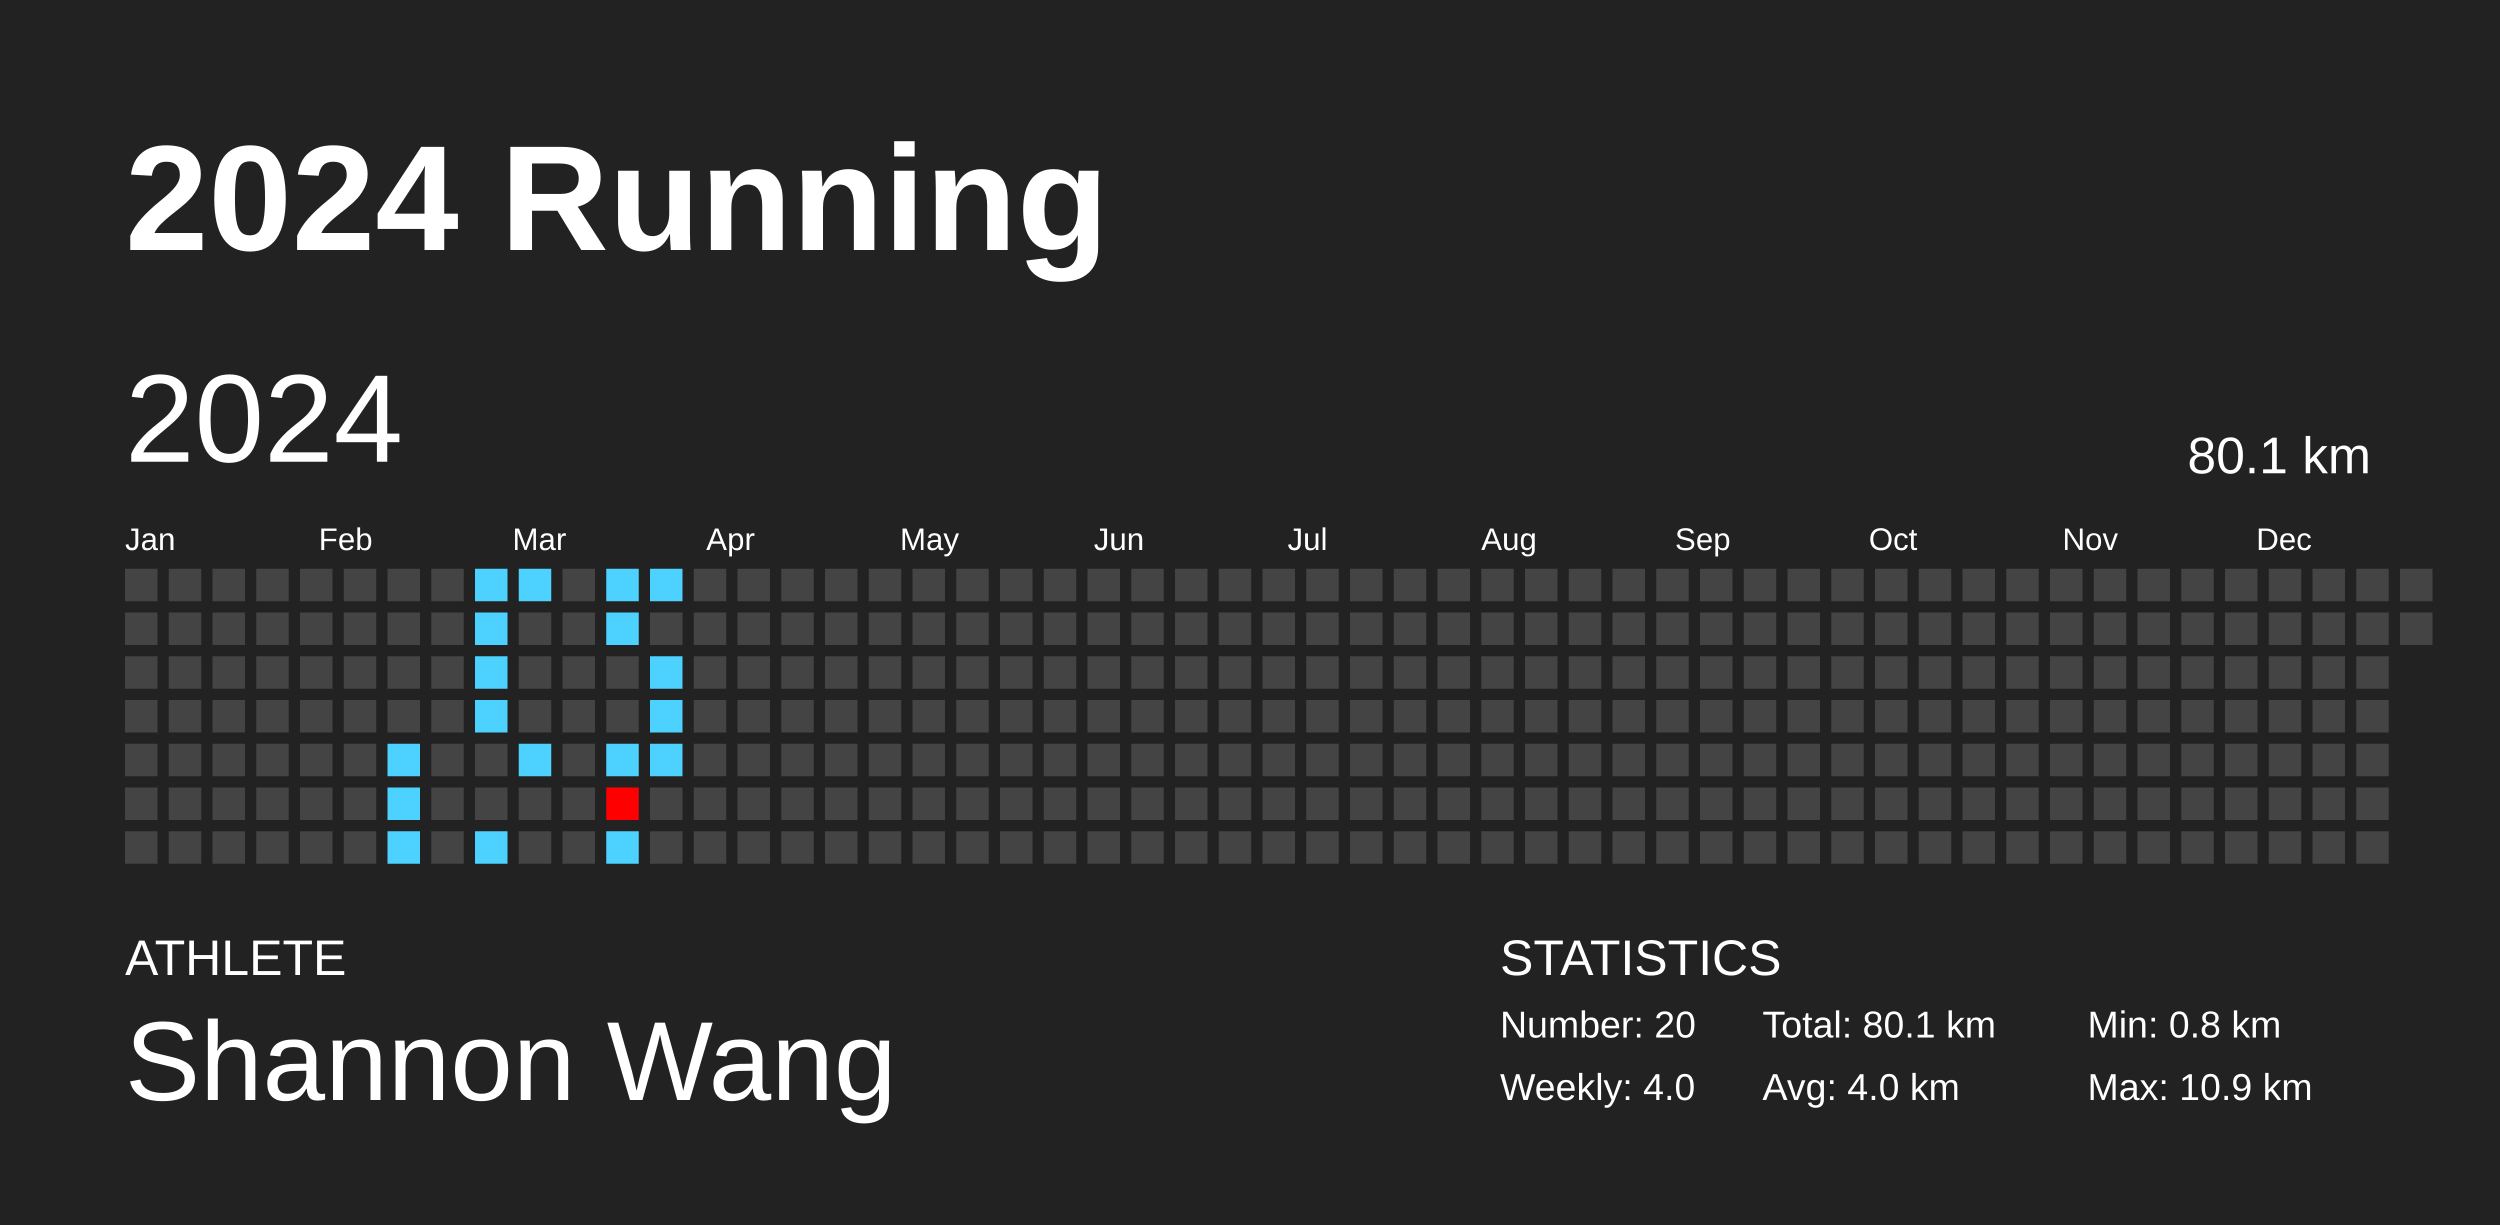
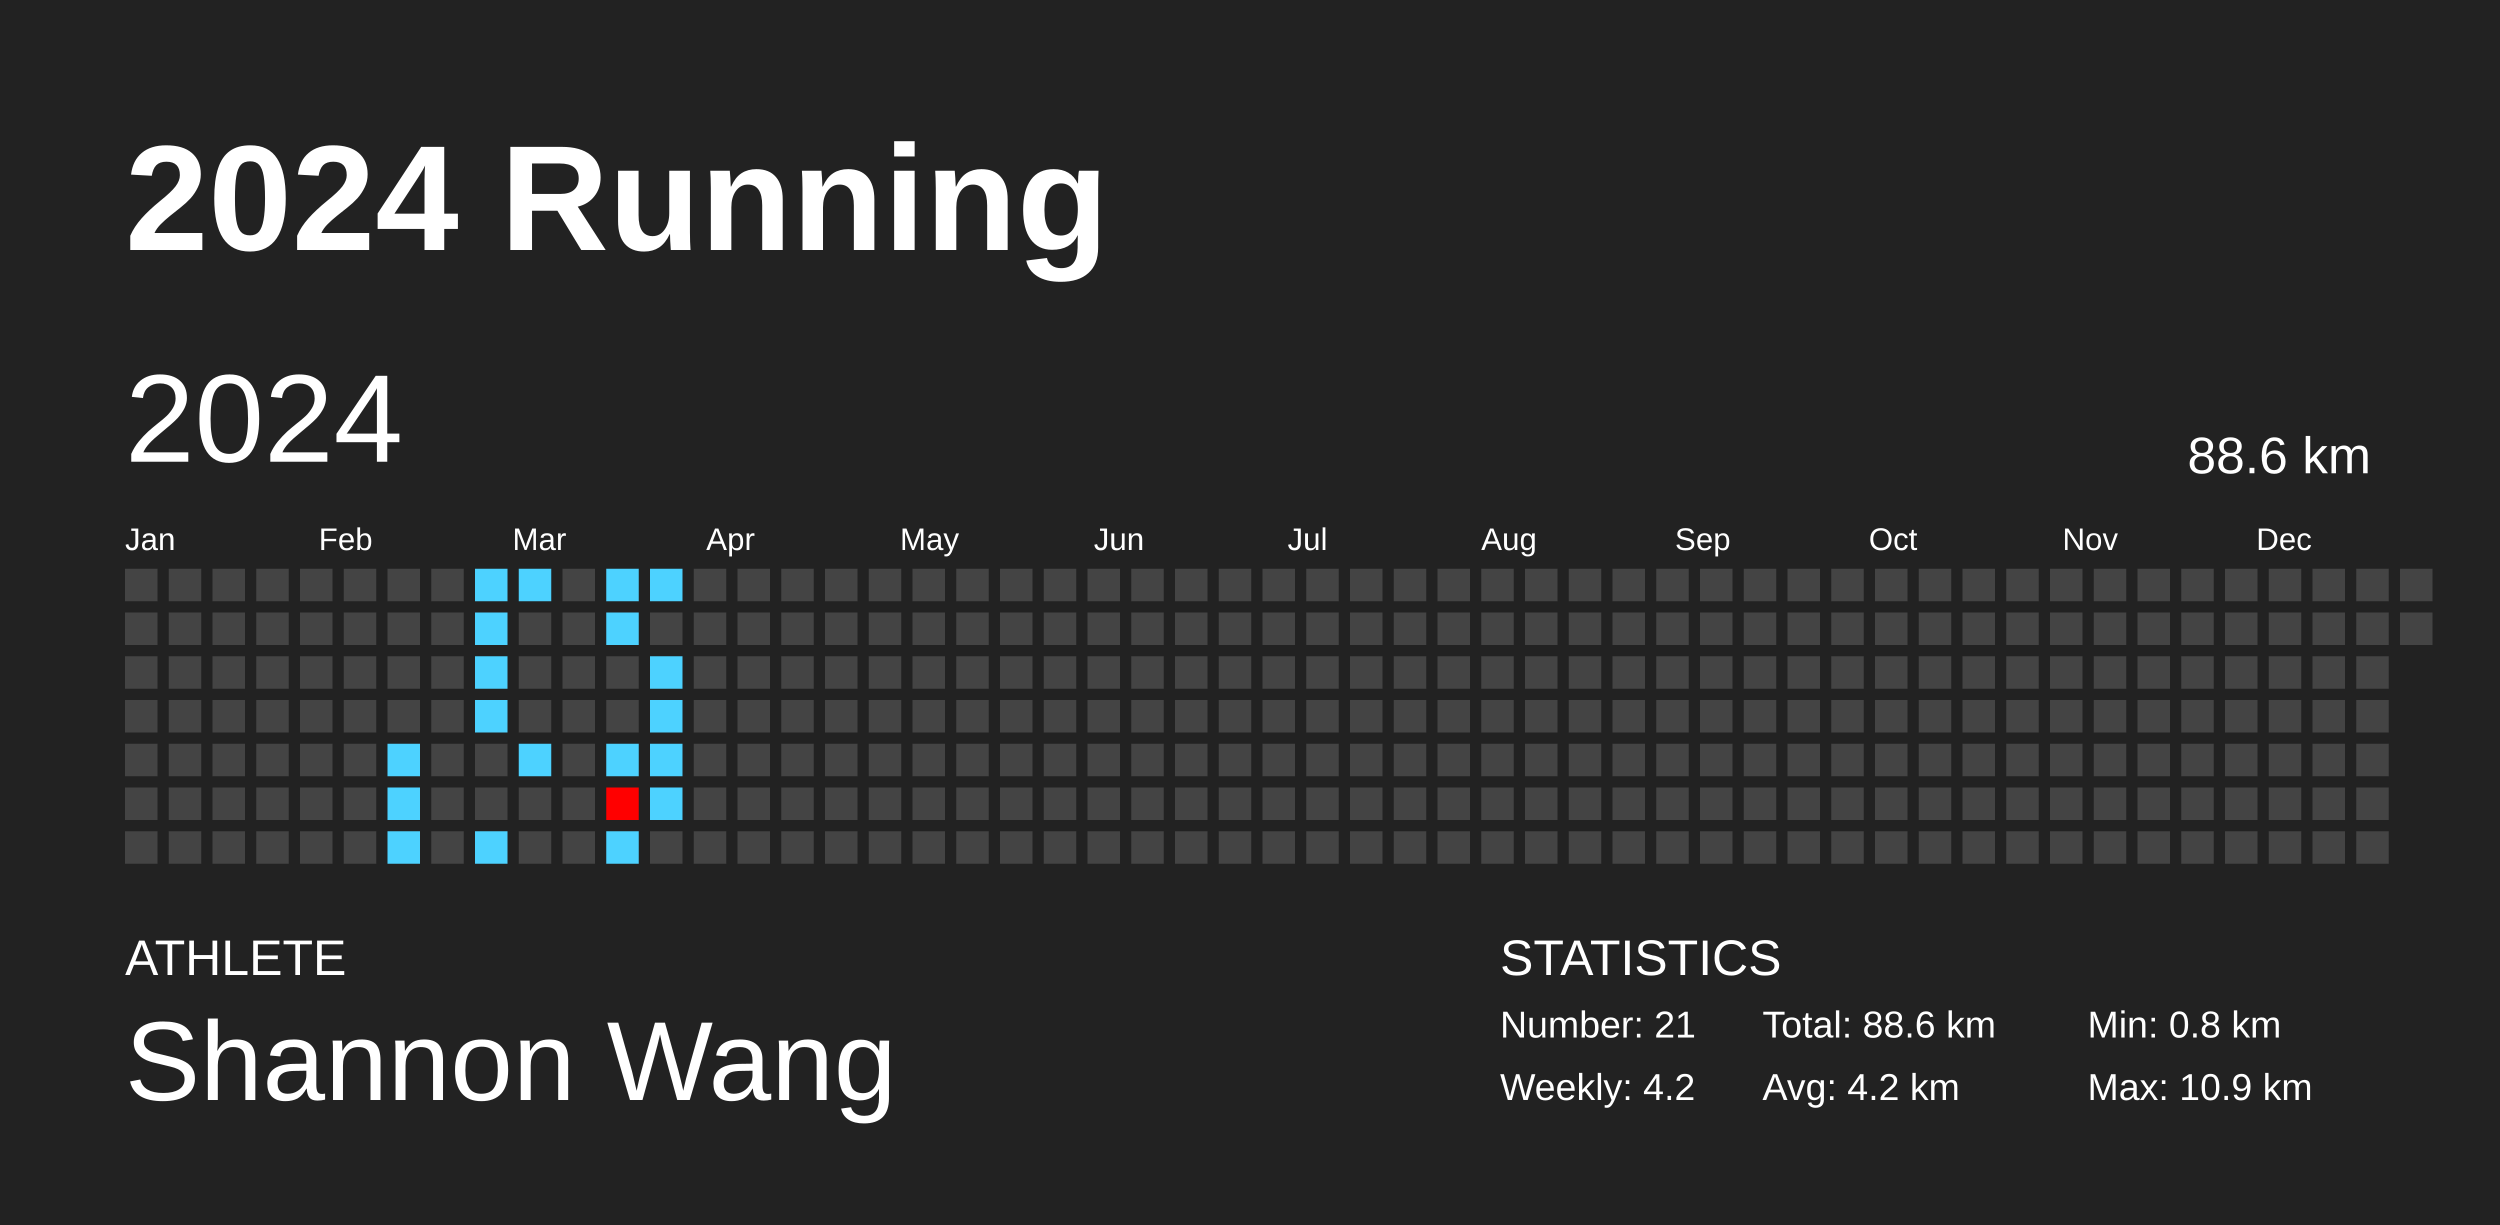
<svg xmlns="http://www.w3.org/2000/svg" baseProfile="full" height="98mm" version="1.1" viewBox="0,0,200,98" width="200mm">
  <defs />
  <rect fill="#222222" height="98" width="200" x="0" y="0" />
  <text fill="#FFFFFF" style="font-size:12px; font-family:Arial; font-weight:bold;" x="10" y="20">2024 Running</text>
  <text fill="#FFFFFF" style="font-size:4px; font-family:Arial" x="10" y="78">ATHLETE</text>
  <text fill="#FFFFFF" style="font-size:9px; font-family:Arial" x="10" y="88">Shannon Wang</text>
  <text fill="#FFFFFF" style="font-size:4px; font-family:Arial" x="120" y="78">STATISTICS</text>
-   <text fill="#FFFFFF" style="font-size:3px; font-family:Arial" x="120" y="83">Number: 20</text>
-   <text fill="#FFFFFF" style="font-size:3px; font-family:Arial" x="120" y="88">Weekly: 4.0</text>
-   <text fill="#FFFFFF" style="font-size:3px; font-family:Arial" x="141" y="83">Total: 80.1 km</text>
-   <text fill="#FFFFFF" style="font-size:3px; font-family:Arial" x="141" y="88">Avg: 4.0 km</text>
+   <text fill="#FFFFFF" style="font-size:3px; font-family:Arial" x="120" y="83">Number: 21</text>
+   <text fill="#FFFFFF" style="font-size:3px; font-family:Arial" x="120" y="88">Weekly: 4.2</text>
+   <text fill="#FFFFFF" style="font-size:3px; font-family:Arial" x="141" y="83">Total: 88.6 km</text>
+   <text fill="#FFFFFF" style="font-size:3px; font-family:Arial" x="141" y="88">Avg: 4.2 km</text>
  <text fill="#FFFFFF" style="font-size:3px; font-family:Arial" x="167" y="83">Min: 0.8 km</text>
  <text fill="#FFFFFF" style="font-size:3px; font-family:Arial" x="167" y="88">Max: 10.9 km</text>
  <text dominant-baseline="hanging" fill="#FFFFFF" style="font-size:10.0px; font-family:Arial;" x="10" y="30">2024</text>
-   <text dominant-baseline="hanging" fill="#FFFFFF" style="font-size:4.125px; font-family:Arial;" x="175" y="35">80.1 km</text>
+   <text dominant-baseline="hanging" fill="#FFFFFF" style="font-size:4.125px; font-family:Arial;" x="175" y="35">88.6 km</text>
  <text fill="#FFFFFF" style="font-size:2.5px; font-family:Arial" x="10.0" y="44">Jan</text>
  <text fill="#FFFFFF" style="font-size:2.5px; font-family:Arial" x="25.5" y="44">Feb</text>
  <text fill="#FFFFFF" style="font-size:2.5px; font-family:Arial" x="41.0" y="44">Mar</text>
  <text fill="#FFFFFF" style="font-size:2.5px; font-family:Arial" x="56.5" y="44">Apr</text>
  <text fill="#FFFFFF" style="font-size:2.5px; font-family:Arial" x="72.0" y="44">May</text>
  <text fill="#FFFFFF" style="font-size:2.5px; font-family:Arial" x="87.5" y="44">Jun</text>
  <text fill="#FFFFFF" style="font-size:2.5px; font-family:Arial" x="103.0" y="44">Jul</text>
  <text fill="#FFFFFF" style="font-size:2.5px; font-family:Arial" x="118.5" y="44">Aug</text>
  <text fill="#FFFFFF" style="font-size:2.5px; font-family:Arial" x="134.0" y="44">Sep</text>
  <text fill="#FFFFFF" style="font-size:2.5px; font-family:Arial" x="149.5" y="44">Oct</text>
  <text fill="#FFFFFF" style="font-size:2.5px; font-family:Arial" x="165.0" y="44">Nov</text>
  <text fill="#FFFFFF" style="font-size:2.5px; font-family:Arial" x="180.5" y="44">Dec</text>
  <rect fill="#444444" height="2.6" width="2.6" x="10.0" y="45.5" />
  <rect fill="#444444" height="2.6" width="2.6" x="10.0" y="49.0" />
  <rect fill="#444444" height="2.6" width="2.6" x="10.0" y="52.5" />
  <rect fill="#444444" height="2.6" width="2.6" x="10.0" y="56.0" />
  <rect fill="#444444" height="2.6" width="2.6" x="10.0" y="59.5" />
  <rect fill="#444444" height="2.6" width="2.6" x="10.0" y="63.0" />
  <rect fill="#444444" height="2.6" width="2.6" x="10.0" y="66.5" />
  <rect fill="#444444" height="2.6" width="2.6" x="13.5" y="45.5" />
  <rect fill="#444444" height="2.6" width="2.6" x="13.5" y="49.0" />
  <rect fill="#444444" height="2.6" width="2.6" x="13.5" y="52.5" />
  <rect fill="#444444" height="2.6" width="2.6" x="13.5" y="56.0" />
  <rect fill="#444444" height="2.6" width="2.6" x="13.5" y="59.5" />
  <rect fill="#444444" height="2.6" width="2.6" x="13.5" y="63.0" />
  <rect fill="#444444" height="2.6" width="2.6" x="13.5" y="66.5" />
  <rect fill="#444444" height="2.6" width="2.6" x="17.0" y="45.5" />
  <rect fill="#444444" height="2.6" width="2.6" x="17.0" y="49.0" />
  <rect fill="#444444" height="2.6" width="2.6" x="17.0" y="52.5" />
  <rect fill="#444444" height="2.6" width="2.6" x="17.0" y="56.0" />
  <rect fill="#444444" height="2.6" width="2.6" x="17.0" y="59.5" />
  <rect fill="#444444" height="2.6" width="2.6" x="17.0" y="63.0" />
  <rect fill="#444444" height="2.6" width="2.6" x="17.0" y="66.5" />
  <rect fill="#444444" height="2.6" width="2.6" x="20.5" y="45.5" />
  <rect fill="#444444" height="2.6" width="2.6" x="20.5" y="49.0" />
  <rect fill="#444444" height="2.6" width="2.6" x="20.5" y="52.5" />
  <rect fill="#444444" height="2.6" width="2.6" x="20.5" y="56.0" />
  <rect fill="#444444" height="2.6" width="2.6" x="20.5" y="59.5" />
  <rect fill="#444444" height="2.6" width="2.6" x="20.5" y="63.0" />
  <rect fill="#444444" height="2.6" width="2.6" x="20.5" y="66.5" />
  <rect fill="#444444" height="2.6" width="2.6" x="24.0" y="45.5" />
  <rect fill="#444444" height="2.6" width="2.6" x="24.0" y="49.0" />
  <rect fill="#444444" height="2.6" width="2.6" x="24.0" y="52.5" />
  <rect fill="#444444" height="2.6" width="2.6" x="24.0" y="56.0" />
  <rect fill="#444444" height="2.6" width="2.6" x="24.0" y="59.5" />
  <rect fill="#444444" height="2.6" width="2.6" x="24.0" y="63.0" />
  <rect fill="#444444" height="2.6" width="2.6" x="24.0" y="66.5" />
  <rect fill="#444444" height="2.6" width="2.6" x="27.5" y="45.5" />
  <rect fill="#444444" height="2.6" width="2.6" x="27.5" y="49.0" />
  <rect fill="#444444" height="2.6" width="2.6" x="27.5" y="52.5" />
  <rect fill="#444444" height="2.6" width="2.6" x="27.5" y="56.0" />
  <rect fill="#444444" height="2.6" width="2.6" x="27.5" y="59.5" />
  <rect fill="#444444" height="2.6" width="2.6" x="27.5" y="63.0" />
  <rect fill="#444444" height="2.6" width="2.6" x="27.5" y="66.5" />
  <rect fill="#444444" height="2.6" width="2.6" x="31.0" y="45.5" />
  <rect fill="#444444" height="2.6" width="2.6" x="31.0" y="49.0" />
  <rect fill="#444444" height="2.6" width="2.6" x="31.0" y="52.5" />
  <rect fill="#444444" height="2.6" width="2.6" x="31.0" y="56.0" />
  <rect fill="#4dd2ff" height="2.6" width="2.6" x="31.0" y="59.5" />
  <rect fill="#4dd2ff" height="2.6" width="2.6" x="31.0" y="63.0" />
  <rect fill="#4dd2ff" height="2.6" width="2.6" x="31.0" y="66.5" />
  <rect fill="#444444" height="2.6" width="2.6" x="34.5" y="45.5" />
  <rect fill="#444444" height="2.6" width="2.6" x="34.5" y="49.0" />
  <rect fill="#444444" height="2.6" width="2.6" x="34.5" y="52.5" />
  <rect fill="#444444" height="2.6" width="2.6" x="34.5" y="56.0" />
  <rect fill="#444444" height="2.6" width="2.6" x="34.5" y="59.5" />
  <rect fill="#444444" height="2.6" width="2.6" x="34.5" y="63.0" />
  <rect fill="#444444" height="2.6" width="2.6" x="34.5" y="66.5" />
  <rect fill="#4dd2ff" height="2.6" width="2.6" x="38.0" y="45.5" />
  <rect fill="#4dd2ff" height="2.6" width="2.6" x="38.0" y="49.0" />
  <rect fill="#4dd2ff" height="2.6" width="2.6" x="38.0" y="52.5" />
  <rect fill="#4dd2ff" height="2.6" width="2.6" x="38.0" y="56.0" />
  <rect fill="#444444" height="2.6" width="2.6" x="38.0" y="59.5" />
  <rect fill="#444444" height="2.6" width="2.6" x="38.0" y="63.0" />
  <rect fill="#4dd2ff" height="2.6" width="2.6" x="38.0" y="66.5" />
  <rect fill="#4dd2ff" height="2.6" width="2.6" x="41.5" y="45.5" />
  <rect fill="#444444" height="2.6" width="2.6" x="41.5" y="49.0" />
  <rect fill="#444444" height="2.6" width="2.6" x="41.5" y="52.5" />
  <rect fill="#444444" height="2.6" width="2.6" x="41.5" y="56.0" />
  <rect fill="#4dd2ff" height="2.6" width="2.6" x="41.5" y="59.5" />
  <rect fill="#444444" height="2.6" width="2.6" x="41.5" y="63.0" />
  <rect fill="#444444" height="2.6" width="2.6" x="41.5" y="66.5" />
  <rect fill="#444444" height="2.6" width="2.6" x="45.0" y="45.5" />
  <rect fill="#444444" height="2.6" width="2.6" x="45.0" y="49.0" />
  <rect fill="#444444" height="2.6" width="2.6" x="45.0" y="52.5" />
  <rect fill="#444444" height="2.6" width="2.6" x="45.0" y="56.0" />
  <rect fill="#444444" height="2.6" width="2.6" x="45.0" y="59.5" />
  <rect fill="#444444" height="2.6" width="2.6" x="45.0" y="63.0" />
  <rect fill="#444444" height="2.6" width="2.6" x="45.0" y="66.5" />
  <rect fill="#4dd2ff" height="2.6" width="2.6" x="48.5" y="45.5" />
  <rect fill="#4dd2ff" height="2.6" width="2.6" x="48.5" y="49.0" />
  <rect fill="#444444" height="2.6" width="2.6" x="48.5" y="52.5" />
  <rect fill="#444444" height="2.6" width="2.6" x="48.5" y="56.0" />
  <rect fill="#4dd2ff" height="2.6" width="2.6" x="48.5" y="59.5" />
  <rect fill="#ff0000" height="2.6" width="2.6" x="48.5" y="63.0" />
  <rect fill="#4dd2ff" height="2.6" width="2.6" x="48.5" y="66.5" />
  <rect fill="#4dd2ff" height="2.6" width="2.6" x="52.0" y="45.5" />
  <rect fill="#444444" height="2.6" width="2.6" x="52.0" y="49.0" />
  <rect fill="#4dd2ff" height="2.6" width="2.6" x="52.0" y="52.5" />
  <rect fill="#4dd2ff" height="2.6" width="2.6" x="52.0" y="56.0" />
  <rect fill="#4dd2ff" height="2.6" width="2.6" x="52.0" y="59.5" />
-   <rect fill="#444444" height="2.6" width="2.6" x="52.0" y="63.0" />
+   <rect fill="#4dd2ff" height="2.6" width="2.6" x="52.0" y="63.0" />
  <rect fill="#444444" height="2.6" width="2.6" x="52.0" y="66.5" />
  <rect fill="#444444" height="2.6" width="2.6" x="55.5" y="45.5" />
  <rect fill="#444444" height="2.6" width="2.6" x="55.5" y="49.0" />
  <rect fill="#444444" height="2.6" width="2.6" x="55.5" y="52.5" />
  <rect fill="#444444" height="2.6" width="2.6" x="55.5" y="56.0" />
  <rect fill="#444444" height="2.6" width="2.6" x="55.5" y="59.5" />
  <rect fill="#444444" height="2.6" width="2.6" x="55.5" y="63.0" />
  <rect fill="#444444" height="2.6" width="2.6" x="55.5" y="66.5" />
  <rect fill="#444444" height="2.6" width="2.6" x="59.0" y="45.5" />
  <rect fill="#444444" height="2.6" width="2.6" x="59.0" y="49.0" />
  <rect fill="#444444" height="2.6" width="2.6" x="59.0" y="52.5" />
  <rect fill="#444444" height="2.6" width="2.6" x="59.0" y="56.0" />
  <rect fill="#444444" height="2.6" width="2.6" x="59.0" y="59.5" />
  <rect fill="#444444" height="2.6" width="2.6" x="59.0" y="63.0" />
  <rect fill="#444444" height="2.6" width="2.6" x="59.0" y="66.5" />
  <rect fill="#444444" height="2.6" width="2.6" x="62.5" y="45.5" />
  <rect fill="#444444" height="2.6" width="2.6" x="62.5" y="49.0" />
  <rect fill="#444444" height="2.6" width="2.6" x="62.5" y="52.5" />
  <rect fill="#444444" height="2.6" width="2.6" x="62.5" y="56.0" />
  <rect fill="#444444" height="2.6" width="2.6" x="62.5" y="59.5" />
  <rect fill="#444444" height="2.6" width="2.6" x="62.5" y="63.0" />
  <rect fill="#444444" height="2.6" width="2.6" x="62.5" y="66.5" />
  <rect fill="#444444" height="2.6" width="2.6" x="66.0" y="45.5" />
  <rect fill="#444444" height="2.6" width="2.6" x="66.0" y="49.0" />
  <rect fill="#444444" height="2.6" width="2.6" x="66.0" y="52.5" />
  <rect fill="#444444" height="2.6" width="2.6" x="66.0" y="56.0" />
  <rect fill="#444444" height="2.6" width="2.6" x="66.0" y="59.5" />
  <rect fill="#444444" height="2.6" width="2.6" x="66.0" y="63.0" />
  <rect fill="#444444" height="2.6" width="2.6" x="66.0" y="66.5" />
  <rect fill="#444444" height="2.6" width="2.6" x="69.5" y="45.5" />
  <rect fill="#444444" height="2.6" width="2.6" x="69.5" y="49.0" />
  <rect fill="#444444" height="2.6" width="2.6" x="69.5" y="52.5" />
  <rect fill="#444444" height="2.6" width="2.6" x="69.5" y="56.0" />
  <rect fill="#444444" height="2.6" width="2.6" x="69.5" y="59.5" />
  <rect fill="#444444" height="2.6" width="2.6" x="69.5" y="63.0" />
  <rect fill="#444444" height="2.6" width="2.6" x="69.5" y="66.5" />
  <rect fill="#444444" height="2.6" width="2.6" x="73.0" y="45.5" />
  <rect fill="#444444" height="2.6" width="2.6" x="73.0" y="49.0" />
  <rect fill="#444444" height="2.6" width="2.6" x="73.0" y="52.5" />
  <rect fill="#444444" height="2.6" width="2.6" x="73.0" y="56.0" />
  <rect fill="#444444" height="2.6" width="2.6" x="73.0" y="59.5" />
  <rect fill="#444444" height="2.6" width="2.6" x="73.0" y="63.0" />
  <rect fill="#444444" height="2.6" width="2.6" x="73.0" y="66.5" />
  <rect fill="#444444" height="2.6" width="2.6" x="76.5" y="45.5" />
  <rect fill="#444444" height="2.6" width="2.6" x="76.5" y="49.0" />
  <rect fill="#444444" height="2.6" width="2.6" x="76.5" y="52.5" />
  <rect fill="#444444" height="2.6" width="2.6" x="76.5" y="56.0" />
  <rect fill="#444444" height="2.6" width="2.6" x="76.5" y="59.5" />
  <rect fill="#444444" height="2.6" width="2.6" x="76.5" y="63.0" />
  <rect fill="#444444" height="2.6" width="2.6" x="76.5" y="66.5" />
  <rect fill="#444444" height="2.6" width="2.6" x="80.0" y="45.5" />
  <rect fill="#444444" height="2.6" width="2.6" x="80.0" y="49.0" />
  <rect fill="#444444" height="2.6" width="2.6" x="80.0" y="52.5" />
  <rect fill="#444444" height="2.6" width="2.6" x="80.0" y="56.0" />
  <rect fill="#444444" height="2.6" width="2.6" x="80.0" y="59.5" />
  <rect fill="#444444" height="2.6" width="2.6" x="80.0" y="63.0" />
  <rect fill="#444444" height="2.6" width="2.6" x="80.0" y="66.5" />
  <rect fill="#444444" height="2.6" width="2.6" x="83.5" y="45.5" />
  <rect fill="#444444" height="2.6" width="2.6" x="83.5" y="49.0" />
  <rect fill="#444444" height="2.6" width="2.6" x="83.5" y="52.5" />
  <rect fill="#444444" height="2.6" width="2.6" x="83.5" y="56.0" />
  <rect fill="#444444" height="2.6" width="2.6" x="83.5" y="59.5" />
  <rect fill="#444444" height="2.6" width="2.6" x="83.5" y="63.0" />
  <rect fill="#444444" height="2.6" width="2.6" x="83.5" y="66.5" />
  <rect fill="#444444" height="2.6" width="2.6" x="87.0" y="45.5" />
  <rect fill="#444444" height="2.6" width="2.6" x="87.0" y="49.0" />
  <rect fill="#444444" height="2.6" width="2.6" x="87.0" y="52.5" />
  <rect fill="#444444" height="2.6" width="2.6" x="87.0" y="56.0" />
  <rect fill="#444444" height="2.6" width="2.6" x="87.0" y="59.5" />
  <rect fill="#444444" height="2.6" width="2.6" x="87.0" y="63.0" />
  <rect fill="#444444" height="2.6" width="2.6" x="87.0" y="66.5" />
  <rect fill="#444444" height="2.6" width="2.6" x="90.5" y="45.5" />
  <rect fill="#444444" height="2.6" width="2.6" x="90.5" y="49.0" />
  <rect fill="#444444" height="2.6" width="2.6" x="90.5" y="52.5" />
  <rect fill="#444444" height="2.6" width="2.6" x="90.5" y="56.0" />
  <rect fill="#444444" height="2.6" width="2.6" x="90.5" y="59.5" />
  <rect fill="#444444" height="2.6" width="2.6" x="90.5" y="63.0" />
  <rect fill="#444444" height="2.6" width="2.6" x="90.5" y="66.5" />
  <rect fill="#444444" height="2.6" width="2.6" x="94.0" y="45.5" />
  <rect fill="#444444" height="2.6" width="2.6" x="94.0" y="49.0" />
  <rect fill="#444444" height="2.6" width="2.6" x="94.0" y="52.5" />
  <rect fill="#444444" height="2.6" width="2.6" x="94.0" y="56.0" />
  <rect fill="#444444" height="2.6" width="2.6" x="94.0" y="59.5" />
  <rect fill="#444444" height="2.6" width="2.6" x="94.0" y="63.0" />
  <rect fill="#444444" height="2.6" width="2.6" x="94.0" y="66.5" />
  <rect fill="#444444" height="2.6" width="2.6" x="97.5" y="45.5" />
  <rect fill="#444444" height="2.6" width="2.6" x="97.5" y="49.0" />
  <rect fill="#444444" height="2.6" width="2.6" x="97.5" y="52.5" />
  <rect fill="#444444" height="2.6" width="2.6" x="97.5" y="56.0" />
  <rect fill="#444444" height="2.6" width="2.6" x="97.5" y="59.5" />
  <rect fill="#444444" height="2.6" width="2.6" x="97.5" y="63.0" />
  <rect fill="#444444" height="2.6" width="2.6" x="97.5" y="66.5" />
  <rect fill="#444444" height="2.6" width="2.6" x="101.0" y="45.5" />
  <rect fill="#444444" height="2.6" width="2.6" x="101.0" y="49.0" />
  <rect fill="#444444" height="2.6" width="2.6" x="101.0" y="52.5" />
  <rect fill="#444444" height="2.6" width="2.6" x="101.0" y="56.0" />
  <rect fill="#444444" height="2.6" width="2.6" x="101.0" y="59.5" />
  <rect fill="#444444" height="2.6" width="2.6" x="101.0" y="63.0" />
  <rect fill="#444444" height="2.6" width="2.6" x="101.0" y="66.5" />
  <rect fill="#444444" height="2.6" width="2.6" x="104.5" y="45.5" />
  <rect fill="#444444" height="2.6" width="2.6" x="104.5" y="49.0" />
  <rect fill="#444444" height="2.6" width="2.6" x="104.5" y="52.5" />
  <rect fill="#444444" height="2.6" width="2.6" x="104.5" y="56.0" />
  <rect fill="#444444" height="2.6" width="2.6" x="104.5" y="59.5" />
  <rect fill="#444444" height="2.6" width="2.6" x="104.5" y="63.0" />
  <rect fill="#444444" height="2.6" width="2.6" x="104.5" y="66.5" />
  <rect fill="#444444" height="2.6" width="2.6" x="108.0" y="45.5" />
  <rect fill="#444444" height="2.6" width="2.6" x="108.0" y="49.0" />
  <rect fill="#444444" height="2.6" width="2.6" x="108.0" y="52.5" />
  <rect fill="#444444" height="2.6" width="2.6" x="108.0" y="56.0" />
  <rect fill="#444444" height="2.6" width="2.6" x="108.0" y="59.5" />
  <rect fill="#444444" height="2.6" width="2.6" x="108.0" y="63.0" />
  <rect fill="#444444" height="2.6" width="2.6" x="108.0" y="66.5" />
  <rect fill="#444444" height="2.6" width="2.6" x="111.5" y="45.5" />
  <rect fill="#444444" height="2.6" width="2.6" x="111.5" y="49.0" />
  <rect fill="#444444" height="2.6" width="2.6" x="111.5" y="52.5" />
  <rect fill="#444444" height="2.6" width="2.6" x="111.5" y="56.0" />
  <rect fill="#444444" height="2.6" width="2.6" x="111.5" y="59.5" />
  <rect fill="#444444" height="2.6" width="2.6" x="111.5" y="63.0" />
  <rect fill="#444444" height="2.6" width="2.6" x="111.5" y="66.5" />
  <rect fill="#444444" height="2.6" width="2.6" x="115.0" y="45.5" />
  <rect fill="#444444" height="2.6" width="2.6" x="115.0" y="49.0" />
  <rect fill="#444444" height="2.6" width="2.6" x="115.0" y="52.5" />
  <rect fill="#444444" height="2.6" width="2.6" x="115.0" y="56.0" />
  <rect fill="#444444" height="2.6" width="2.6" x="115.0" y="59.5" />
  <rect fill="#444444" height="2.6" width="2.6" x="115.0" y="63.0" />
  <rect fill="#444444" height="2.6" width="2.6" x="115.0" y="66.5" />
  <rect fill="#444444" height="2.6" width="2.6" x="118.5" y="45.5" />
  <rect fill="#444444" height="2.6" width="2.6" x="118.5" y="49.0" />
  <rect fill="#444444" height="2.6" width="2.6" x="118.5" y="52.5" />
  <rect fill="#444444" height="2.6" width="2.6" x="118.5" y="56.0" />
  <rect fill="#444444" height="2.6" width="2.6" x="118.5" y="59.5" />
  <rect fill="#444444" height="2.6" width="2.6" x="118.5" y="63.0" />
  <rect fill="#444444" height="2.6" width="2.6" x="118.5" y="66.5" />
  <rect fill="#444444" height="2.6" width="2.6" x="122.0" y="45.5" />
  <rect fill="#444444" height="2.6" width="2.6" x="122.0" y="49.0" />
  <rect fill="#444444" height="2.6" width="2.6" x="122.0" y="52.5" />
  <rect fill="#444444" height="2.6" width="2.6" x="122.0" y="56.0" />
  <rect fill="#444444" height="2.6" width="2.6" x="122.0" y="59.5" />
  <rect fill="#444444" height="2.6" width="2.6" x="122.0" y="63.0" />
  <rect fill="#444444" height="2.6" width="2.6" x="122.0" y="66.5" />
  <rect fill="#444444" height="2.6" width="2.6" x="125.5" y="45.5" />
  <rect fill="#444444" height="2.6" width="2.6" x="125.5" y="49.0" />
  <rect fill="#444444" height="2.6" width="2.6" x="125.5" y="52.5" />
  <rect fill="#444444" height="2.6" width="2.6" x="125.5" y="56.0" />
  <rect fill="#444444" height="2.6" width="2.6" x="125.5" y="59.5" />
  <rect fill="#444444" height="2.6" width="2.6" x="125.5" y="63.0" />
  <rect fill="#444444" height="2.6" width="2.6" x="125.5" y="66.5" />
  <rect fill="#444444" height="2.6" width="2.6" x="129.0" y="45.5" />
  <rect fill="#444444" height="2.6" width="2.6" x="129.0" y="49.0" />
  <rect fill="#444444" height="2.6" width="2.6" x="129.0" y="52.5" />
  <rect fill="#444444" height="2.6" width="2.6" x="129.0" y="56.0" />
  <rect fill="#444444" height="2.6" width="2.6" x="129.0" y="59.5" />
  <rect fill="#444444" height="2.6" width="2.6" x="129.0" y="63.0" />
  <rect fill="#444444" height="2.6" width="2.6" x="129.0" y="66.5" />
  <rect fill="#444444" height="2.6" width="2.6" x="132.5" y="45.5" />
  <rect fill="#444444" height="2.6" width="2.6" x="132.5" y="49.0" />
  <rect fill="#444444" height="2.6" width="2.6" x="132.5" y="52.5" />
  <rect fill="#444444" height="2.6" width="2.6" x="132.5" y="56.0" />
  <rect fill="#444444" height="2.6" width="2.6" x="132.5" y="59.5" />
  <rect fill="#444444" height="2.6" width="2.6" x="132.5" y="63.0" />
  <rect fill="#444444" height="2.6" width="2.6" x="132.5" y="66.5" />
  <rect fill="#444444" height="2.6" width="2.6" x="136.0" y="45.5" />
  <rect fill="#444444" height="2.6" width="2.6" x="136.0" y="49.0" />
  <rect fill="#444444" height="2.6" width="2.6" x="136.0" y="52.5" />
  <rect fill="#444444" height="2.6" width="2.6" x="136.0" y="56.0" />
  <rect fill="#444444" height="2.6" width="2.6" x="136.0" y="59.5" />
  <rect fill="#444444" height="2.6" width="2.6" x="136.0" y="63.0" />
  <rect fill="#444444" height="2.6" width="2.6" x="136.0" y="66.5" />
  <rect fill="#444444" height="2.6" width="2.6" x="139.5" y="45.5" />
  <rect fill="#444444" height="2.6" width="2.6" x="139.5" y="49.0" />
  <rect fill="#444444" height="2.6" width="2.6" x="139.5" y="52.5" />
  <rect fill="#444444" height="2.6" width="2.6" x="139.5" y="56.0" />
  <rect fill="#444444" height="2.6" width="2.6" x="139.5" y="59.5" />
  <rect fill="#444444" height="2.6" width="2.6" x="139.5" y="63.0" />
  <rect fill="#444444" height="2.6" width="2.6" x="139.5" y="66.5" />
  <rect fill="#444444" height="2.6" width="2.6" x="143.0" y="45.5" />
  <rect fill="#444444" height="2.6" width="2.6" x="143.0" y="49.0" />
  <rect fill="#444444" height="2.6" width="2.6" x="143.0" y="52.5" />
  <rect fill="#444444" height="2.6" width="2.6" x="143.0" y="56.0" />
  <rect fill="#444444" height="2.6" width="2.6" x="143.0" y="59.5" />
  <rect fill="#444444" height="2.6" width="2.6" x="143.0" y="63.0" />
  <rect fill="#444444" height="2.6" width="2.6" x="143.0" y="66.5" />
  <rect fill="#444444" height="2.6" width="2.6" x="146.5" y="45.5" />
  <rect fill="#444444" height="2.6" width="2.6" x="146.5" y="49.0" />
  <rect fill="#444444" height="2.6" width="2.6" x="146.5" y="52.5" />
  <rect fill="#444444" height="2.6" width="2.6" x="146.5" y="56.0" />
  <rect fill="#444444" height="2.6" width="2.6" x="146.5" y="59.5" />
  <rect fill="#444444" height="2.6" width="2.6" x="146.5" y="63.0" />
  <rect fill="#444444" height="2.6" width="2.6" x="146.5" y="66.5" />
  <rect fill="#444444" height="2.6" width="2.6" x="150.0" y="45.5" />
  <rect fill="#444444" height="2.6" width="2.6" x="150.0" y="49.0" />
  <rect fill="#444444" height="2.6" width="2.6" x="150.0" y="52.5" />
  <rect fill="#444444" height="2.6" width="2.6" x="150.0" y="56.0" />
  <rect fill="#444444" height="2.6" width="2.6" x="150.0" y="59.5" />
  <rect fill="#444444" height="2.6" width="2.6" x="150.0" y="63.0" />
  <rect fill="#444444" height="2.6" width="2.6" x="150.0" y="66.5" />
  <rect fill="#444444" height="2.6" width="2.6" x="153.5" y="45.5" />
  <rect fill="#444444" height="2.6" width="2.6" x="153.5" y="49.0" />
  <rect fill="#444444" height="2.6" width="2.6" x="153.5" y="52.5" />
  <rect fill="#444444" height="2.6" width="2.6" x="153.5" y="56.0" />
  <rect fill="#444444" height="2.6" width="2.6" x="153.5" y="59.5" />
  <rect fill="#444444" height="2.6" width="2.6" x="153.5" y="63.0" />
  <rect fill="#444444" height="2.6" width="2.6" x="153.5" y="66.5" />
  <rect fill="#444444" height="2.6" width="2.6" x="157.0" y="45.5" />
  <rect fill="#444444" height="2.6" width="2.6" x="157.0" y="49.0" />
  <rect fill="#444444" height="2.6" width="2.6" x="157.0" y="52.5" />
  <rect fill="#444444" height="2.6" width="2.6" x="157.0" y="56.0" />
  <rect fill="#444444" height="2.6" width="2.6" x="157.0" y="59.5" />
  <rect fill="#444444" height="2.6" width="2.6" x="157.0" y="63.0" />
  <rect fill="#444444" height="2.6" width="2.6" x="157.0" y="66.5" />
  <rect fill="#444444" height="2.6" width="2.6" x="160.5" y="45.5" />
  <rect fill="#444444" height="2.6" width="2.6" x="160.5" y="49.0" />
  <rect fill="#444444" height="2.6" width="2.6" x="160.5" y="52.5" />
  <rect fill="#444444" height="2.6" width="2.6" x="160.5" y="56.0" />
  <rect fill="#444444" height="2.6" width="2.6" x="160.5" y="59.5" />
  <rect fill="#444444" height="2.6" width="2.6" x="160.5" y="63.0" />
  <rect fill="#444444" height="2.6" width="2.6" x="160.5" y="66.5" />
  <rect fill="#444444" height="2.6" width="2.6" x="164.0" y="45.5" />
  <rect fill="#444444" height="2.6" width="2.6" x="164.0" y="49.0" />
  <rect fill="#444444" height="2.6" width="2.6" x="164.0" y="52.5" />
  <rect fill="#444444" height="2.6" width="2.6" x="164.0" y="56.0" />
  <rect fill="#444444" height="2.6" width="2.6" x="164.0" y="59.5" />
  <rect fill="#444444" height="2.6" width="2.6" x="164.0" y="63.0" />
  <rect fill="#444444" height="2.6" width="2.6" x="164.0" y="66.5" />
  <rect fill="#444444" height="2.6" width="2.6" x="167.5" y="45.5" />
  <rect fill="#444444" height="2.6" width="2.6" x="167.5" y="49.0" />
  <rect fill="#444444" height="2.6" width="2.6" x="167.5" y="52.5" />
  <rect fill="#444444" height="2.6" width="2.6" x="167.5" y="56.0" />
  <rect fill="#444444" height="2.6" width="2.6" x="167.5" y="59.5" />
  <rect fill="#444444" height="2.6" width="2.6" x="167.5" y="63.0" />
  <rect fill="#444444" height="2.6" width="2.6" x="167.5" y="66.5" />
  <rect fill="#444444" height="2.6" width="2.6" x="171.0" y="45.5" />
  <rect fill="#444444" height="2.6" width="2.6" x="171.0" y="49.0" />
  <rect fill="#444444" height="2.6" width="2.6" x="171.0" y="52.5" />
  <rect fill="#444444" height="2.6" width="2.6" x="171.0" y="56.0" />
  <rect fill="#444444" height="2.6" width="2.6" x="171.0" y="59.5" />
  <rect fill="#444444" height="2.6" width="2.6" x="171.0" y="63.0" />
  <rect fill="#444444" height="2.6" width="2.6" x="171.0" y="66.5" />
  <rect fill="#444444" height="2.6" width="2.6" x="174.5" y="45.5" />
  <rect fill="#444444" height="2.6" width="2.6" x="174.5" y="49.0" />
  <rect fill="#444444" height="2.6" width="2.6" x="174.5" y="52.5" />
  <rect fill="#444444" height="2.6" width="2.6" x="174.5" y="56.0" />
  <rect fill="#444444" height="2.6" width="2.6" x="174.5" y="59.5" />
  <rect fill="#444444" height="2.6" width="2.6" x="174.5" y="63.0" />
  <rect fill="#444444" height="2.6" width="2.6" x="174.5" y="66.5" />
  <rect fill="#444444" height="2.6" width="2.6" x="178.0" y="45.5" />
  <rect fill="#444444" height="2.6" width="2.6" x="178.0" y="49.0" />
  <rect fill="#444444" height="2.6" width="2.6" x="178.0" y="52.5" />
  <rect fill="#444444" height="2.6" width="2.6" x="178.0" y="56.0" />
  <rect fill="#444444" height="2.6" width="2.6" x="178.0" y="59.5" />
  <rect fill="#444444" height="2.6" width="2.6" x="178.0" y="63.0" />
  <rect fill="#444444" height="2.6" width="2.6" x="178.0" y="66.5" />
  <rect fill="#444444" height="2.6" width="2.6" x="181.5" y="45.5" />
  <rect fill="#444444" height="2.6" width="2.6" x="181.5" y="49.0" />
  <rect fill="#444444" height="2.6" width="2.6" x="181.5" y="52.5" />
  <rect fill="#444444" height="2.6" width="2.6" x="181.5" y="56.0" />
  <rect fill="#444444" height="2.6" width="2.6" x="181.5" y="59.5" />
  <rect fill="#444444" height="2.6" width="2.6" x="181.5" y="63.0" />
  <rect fill="#444444" height="2.6" width="2.6" x="181.5" y="66.5" />
  <rect fill="#444444" height="2.6" width="2.6" x="185.0" y="45.5" />
  <rect fill="#444444" height="2.6" width="2.6" x="185.0" y="49.0" />
  <rect fill="#444444" height="2.6" width="2.6" x="185.0" y="52.5" />
  <rect fill="#444444" height="2.6" width="2.6" x="185.0" y="56.0" />
  <rect fill="#444444" height="2.6" width="2.6" x="185.0" y="59.5" />
  <rect fill="#444444" height="2.6" width="2.6" x="185.0" y="63.0" />
  <rect fill="#444444" height="2.6" width="2.6" x="185.0" y="66.5" />
  <rect fill="#444444" height="2.6" width="2.6" x="188.5" y="45.5" />
  <rect fill="#444444" height="2.6" width="2.6" x="188.5" y="49.0" />
  <rect fill="#444444" height="2.6" width="2.6" x="188.5" y="52.5" />
  <rect fill="#444444" height="2.6" width="2.6" x="188.5" y="56.0" />
  <rect fill="#444444" height="2.6" width="2.6" x="188.5" y="59.5" />
  <rect fill="#444444" height="2.6" width="2.6" x="188.5" y="63.0" />
  <rect fill="#444444" height="2.6" width="2.6" x="188.5" y="66.5" />
  <rect fill="#444444" height="2.6" width="2.6" x="192.0" y="45.5" />
  <rect fill="#444444" height="2.6" width="2.6" x="192.0" y="49.0" />
</svg>
